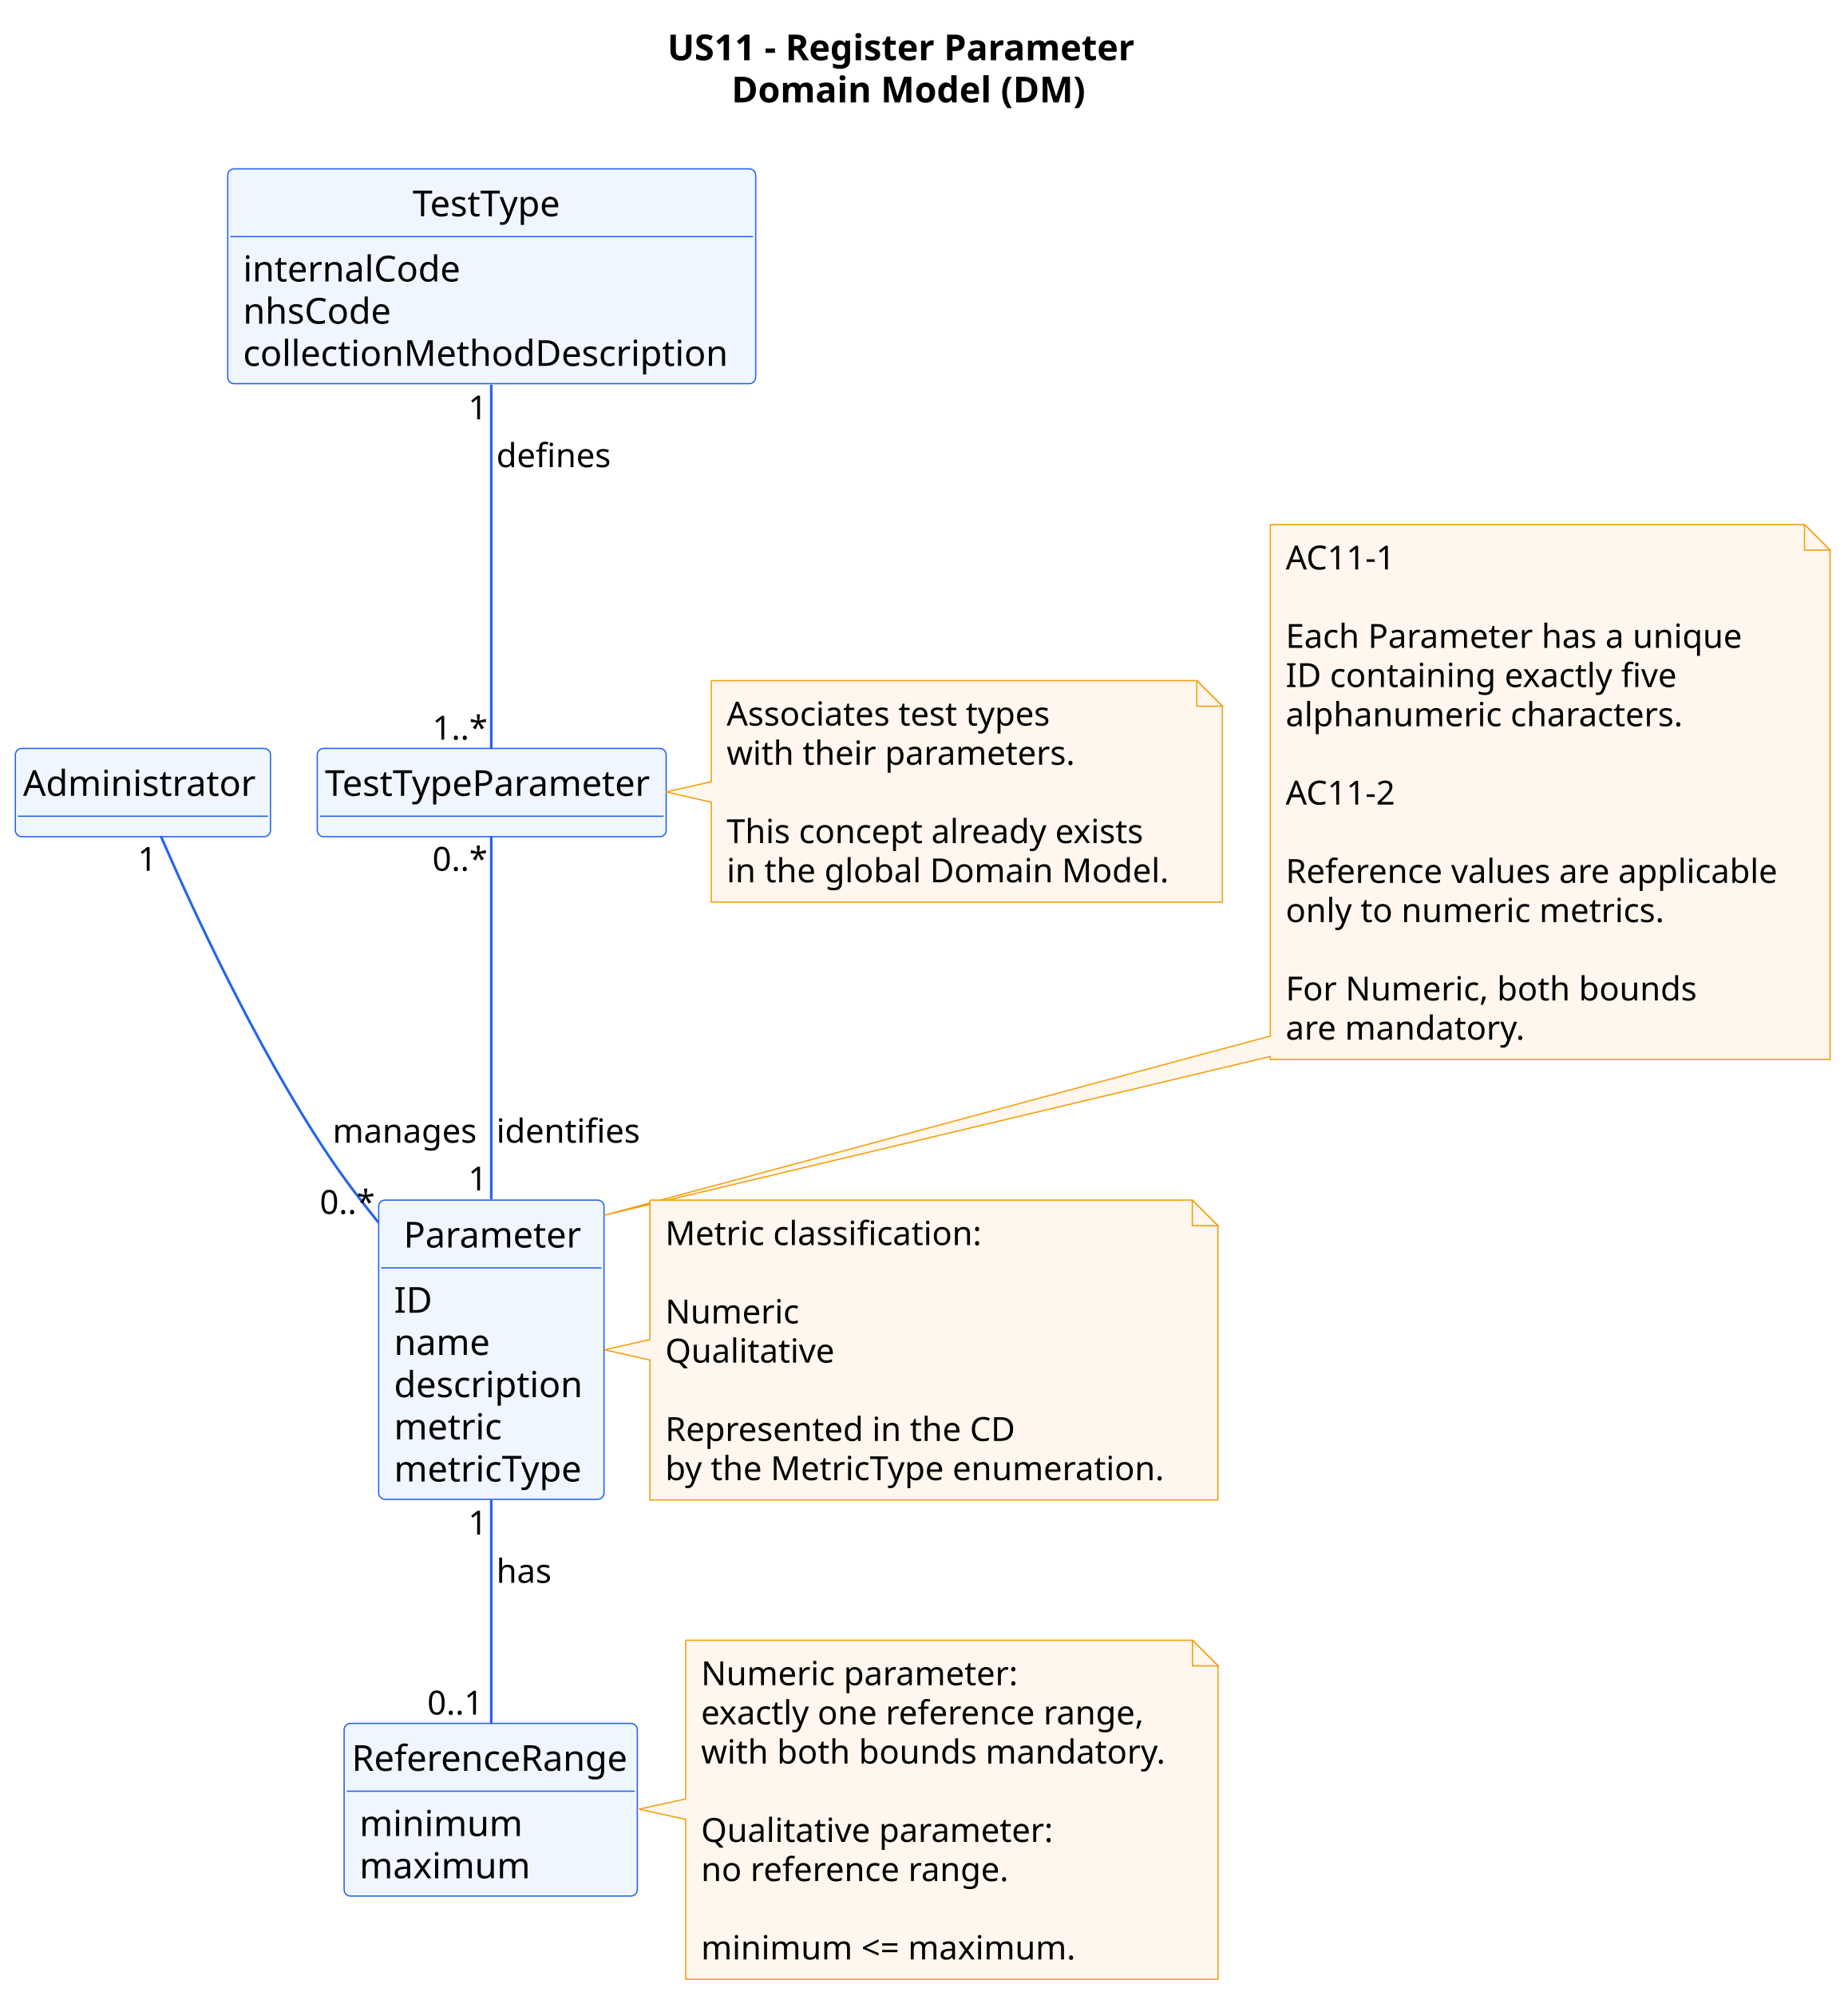
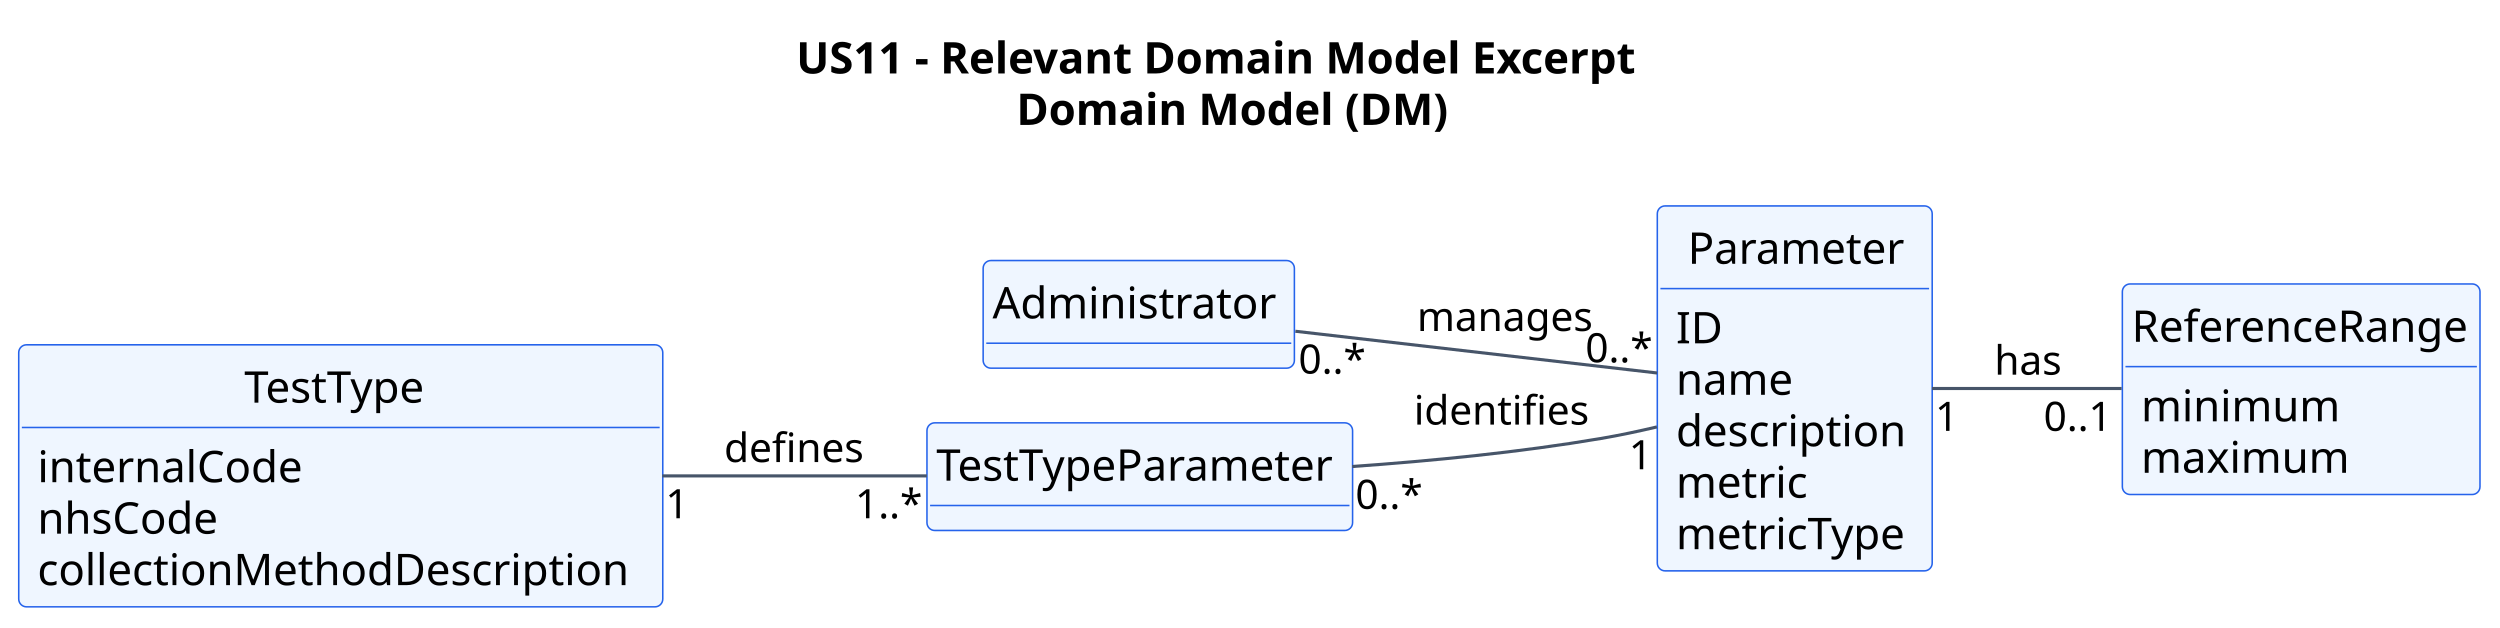
- <svg xmlns="http://www.w3.org/2000/svg" contentStyleType="text/css" height="780px" preserveAspectRatio="none" style="width:722px;height:780px;background:#FFFFFF;" version="1.1" viewBox="0 0 722 780" width="722px" zoomAndPan="magnify">
+ <svg xmlns="http://www.w3.org/2000/svg" contentStyleType="text/css" height="201px" preserveAspectRatio="none" style="width:801px;height:201px;background:#FFFFFF;" version="1.1" viewBox="0 0 801 201" width="801px" zoomAndPan="magnify">
  <defs />
  <g>
-     <text fill="#000000" font-family="sans-serif" font-size="14" font-weight="bold" lengthAdjust="spacing" textLength="192.801" x="260.85" y="23.535">US11 - Register Parameter</text>
-     <text fill="#000000" font-family="sans-serif" font-size="14" font-weight="bold" lengthAdjust="spacing" textLength="142.693" x="285.903" y="40.023">Domain Model (DM)</text>
+     <text fill="#000000" font-family="sans-serif" font-size="14" font-weight="bold" lengthAdjust="spacing" textLength="283.739" x="255.13" y="23.535">US11 - Relevant Domain Model Excerpt</text>
+     <text fill="#000000" font-family="sans-serif" font-size="14" font-weight="bold" lengthAdjust="spacing" textLength="142.693" x="325.653" y="40.023">Domain Model (DM)</text>
    <g id="elem_Administrator">
-       <rect codeLine="15" fill="#EFF6FF" height="34.488" id="Administrator" rx="2.5" ry="2.5" style="stroke:#2563EB;stroke-width:0.5;" width="99.721" x="6" y="292.477" />
-       <text fill="#000000" font-family="sans-serif" font-size="14" lengthAdjust="spacing" textLength="93.721" x="9" y="311.012">Administrator</text>
-       <line style="stroke:#2563EB;stroke-width:0.5;" x1="7" x2="104.721" y1="318.965" y2="318.965" />
+       <rect codeLine="14" fill="#EFF6FF" height="34.488" id="Administrator" rx="2.5" ry="2.5" style="stroke:#2563EB;stroke-width:0.5;" width="99.721" x="315" y="83.477" />
+       <text fill="#000000" font-family="sans-serif" font-size="14" lengthAdjust="spacing" textLength="93.721" x="318" y="102.012">Administrator</text>
+       <line style="stroke:#2563EB;stroke-width:0.5;" x1="316" x2="413.721" y1="109.965" y2="109.965" />
    </g>
    <g id="elem_Parameter">
-       <rect codeLine="17" fill="#EFF6FF" height="116.93" id="Parameter" rx="2.5" ry="2.5" style="stroke:#2563EB;stroke-width:0.5;" width="88.077" x="148" y="468.977" />
-       <text fill="#000000" font-family="sans-serif" font-size="14" lengthAdjust="spacing" textLength="68.564" x="157.756" y="487.512">Parameter</text>
-       <line style="stroke:#2563EB;stroke-width:0.5;" x1="149" x2="235.077" y1="495.465" y2="495.465" />
-       <text fill="#000000" font-family="sans-serif" font-size="14" lengthAdjust="spacing" textLength="14.52" x="154" y="513">ID</text>
-       <text fill="#000000" font-family="sans-serif" font-size="14" lengthAdjust="spacing" textLength="37.29" x="154" y="529.488">name</text>
-       <text fill="#000000" font-family="sans-serif" font-size="14" lengthAdjust="spacing" textLength="76.077" x="154" y="545.977">description</text>
-       <text fill="#000000" font-family="sans-serif" font-size="14" lengthAdjust="spacing" textLength="43.053" x="154" y="562.465">metric</text>
-       <text fill="#000000" font-family="sans-serif" font-size="14" lengthAdjust="spacing" textLength="75.831" x="154" y="578.953">metricType</text>
+       <rect codeLine="16" fill="#EFF6FF" height="116.93" id="Parameter" rx="2.5" ry="2.5" style="stroke:#2563EB;stroke-width:0.5;" width="88.077" x="531" y="65.977" />
+       <text fill="#000000" font-family="sans-serif" font-size="14" lengthAdjust="spacing" textLength="68.564" x="540.756" y="84.512">Parameter</text>
+       <line style="stroke:#2563EB;stroke-width:0.5;" x1="532" x2="618.077" y1="92.465" y2="92.465" />
+       <text fill="#000000" font-family="sans-serif" font-size="14" lengthAdjust="spacing" textLength="14.52" x="537" y="110">ID</text>
+       <text fill="#000000" font-family="sans-serif" font-size="14" lengthAdjust="spacing" textLength="37.29" x="537" y="126.488">name</text>
+       <text fill="#000000" font-family="sans-serif" font-size="14" lengthAdjust="spacing" textLength="76.077" x="537" y="142.977">description</text>
+       <text fill="#000000" font-family="sans-serif" font-size="14" lengthAdjust="spacing" textLength="43.053" x="537" y="159.465">metric</text>
+       <text fill="#000000" font-family="sans-serif" font-size="14" lengthAdjust="spacing" textLength="75.831" x="537" y="175.953">metricType</text>
    </g>
    <g id="elem_ReferenceRange">
-       <rect codeLine="25" fill="#EFF6FF" height="67.465" id="ReferenceRange" rx="2.5" ry="2.5" style="stroke:#2563EB;stroke-width:0.5;" width="114.589" x="134.5" y="673.477" />
-       <text fill="#000000" font-family="sans-serif" font-size="14" lengthAdjust="spacing" textLength="108.589" x="137.5" y="692.012">ReferenceRange</text>
-       <line style="stroke:#2563EB;stroke-width:0.5;" x1="135.5" x2="248.089" y1="699.965" y2="699.965" />
-       <text fill="#000000" font-family="sans-serif" font-size="14" lengthAdjust="spacing" textLength="64.682" x="140.5" y="717.5">minimum</text>
-       <text fill="#000000" font-family="sans-serif" font-size="14" lengthAdjust="spacing" textLength="68.264" x="140.5" y="733.988">maximum</text>
+       <rect codeLine="24" fill="#EFF6FF" height="67.465" id="ReferenceRange" rx="2.5" ry="2.5" style="stroke:#2563EB;stroke-width:0.5;" width="114.589" x="680" y="90.977" />
+       <text fill="#000000" font-family="sans-serif" font-size="14" lengthAdjust="spacing" textLength="108.589" x="683" y="109.512">ReferenceRange</text>
+       <line style="stroke:#2563EB;stroke-width:0.5;" x1="681" x2="793.589" y1="117.465" y2="117.465" />
+       <text fill="#000000" font-family="sans-serif" font-size="14" lengthAdjust="spacing" textLength="64.682" x="686" y="135">minimum</text>
+       <text fill="#000000" font-family="sans-serif" font-size="14" lengthAdjust="spacing" textLength="68.264" x="686" y="151.488">maximum</text>
    </g>
    <g id="elem_TestType">
-       <rect codeLine="30" fill="#EFF6FF" height="83.953" id="TestType" rx="2.5" ry="2.5" style="stroke:#2563EB;stroke-width:0.5;" width="206.352" x="89" y="65.977" />
-       <text fill="#000000" font-family="sans-serif" font-size="14" lengthAdjust="spacing" textLength="61.804" x="161.274" y="84.512">TestType</text>
-       <line style="stroke:#2563EB;stroke-width:0.5;" x1="90" x2="294.353" y1="92.465" y2="92.465" />
-       <text fill="#000000" font-family="sans-serif" font-size="14" lengthAdjust="spacing" textLength="86.864" x="95" y="110">internalCode</text>
-       <text fill="#000000" font-family="sans-serif" font-size="14" lengthAdjust="spacing" textLength="59.411" x="95" y="126.488">nhsCode</text>
-       <text fill="#000000" font-family="sans-serif" font-size="14" lengthAdjust="spacing" textLength="194.352" x="95" y="142.977">collectionMethodDescription</text>
+       <rect codeLine="29" fill="#EFF6FF" height="83.953" id="TestType" rx="2.5" ry="2.5" style="stroke:#2563EB;stroke-width:0.5;" width="206.352" x="6" y="110.477" />
+       <text fill="#000000" font-family="sans-serif" font-size="14" lengthAdjust="spacing" textLength="61.804" x="78.274" y="129.012">TestType</text>
+       <line style="stroke:#2563EB;stroke-width:0.5;" x1="7" x2="211.352" y1="136.965" y2="136.965" />
+       <text fill="#000000" font-family="sans-serif" font-size="14" lengthAdjust="spacing" textLength="86.864" x="12" y="154.5">internalCode</text>
+       <text fill="#000000" font-family="sans-serif" font-size="14" lengthAdjust="spacing" textLength="59.411" x="12" y="170.988">nhsCode</text>
+       <text fill="#000000" font-family="sans-serif" font-size="14" lengthAdjust="spacing" textLength="194.352" x="12" y="187.477">collectionMethodDescription</text>
    </g>
    <g id="elem_TestTypeParameter">
-       <rect codeLine="36" fill="#EFF6FF" height="34.488" id="TestTypeParameter" rx="2.5" ry="2.5" style="stroke:#2563EB;stroke-width:0.5;" width="136.368" x="124" y="292.477" />
-       <text fill="#000000" font-family="sans-serif" font-size="14" lengthAdjust="spacing" textLength="130.368" x="127" y="311.012">TestTypeParameter</text>
-       <line style="stroke:#2563EB;stroke-width:0.5;" x1="125" x2="259.368" y1="318.965" y2="318.965" />
+       <rect codeLine="35" fill="#EFF6FF" height="34.488" id="TestTypeParameter" rx="2.5" ry="2.5" style="stroke:#2563EB;stroke-width:0.5;" width="136.368" x="297" y="135.477" />
+       <text fill="#000000" font-family="sans-serif" font-size="14" lengthAdjust="spacing" textLength="130.368" x="300" y="154.012">TestTypeParameter</text>
+       <line style="stroke:#2563EB;stroke-width:0.5;" x1="298" x2="432.368" y1="161.965" y2="161.965" />
    </g>
-     <g id="elem_GMN11">
-       <path d="M496.5,204.977 L496.5,404.848 L236.073,474.918 L496.5,412.848 L496.5,414.014 A0,0 0 0 0 496.5,414.014 L715.28,414.014 A0,0 0 0 0 715.28,414.014 L715.28,214.977 L705.28,204.977 L496.5,204.977 A0,0 0 0 0 496.5,204.977 " fill="#FFF7ED" style="stroke:#F59E0B;stroke-width:0.5;" />
-       <path d="M705.28,204.977 L705.28,214.977 L715.28,214.977 L705.28,204.977 " fill="#FFF7ED" style="stroke:#F59E0B;stroke-width:0.5;" />
-       <text fill="#000000" font-family="sans-serif" font-size="13" lengthAdjust="spacing" textLength="50.147" x="502.5" y="222.545">AC11-1</text>
-       <text fill="#000000" font-family="sans-serif" font-size="13" lengthAdjust="spacing" textLength="4.113" x="502.5" y="237.856"> </text>
-       <text fill="#000000" font-family="sans-serif" font-size="13" lengthAdjust="spacing" textLength="181.511" x="502.5" y="253.166">Each Parameter has a unique</text>
-       <text fill="#000000" font-family="sans-serif" font-size="13" lengthAdjust="spacing" textLength="159.307" x="502.5" y="268.477">ID containing exactly five</text>
-       <text fill="#000000" font-family="sans-serif" font-size="13" lengthAdjust="spacing" textLength="158.958" x="502.5" y="283.787">alphanumeric characters.</text>
-       <text fill="#000000" font-family="sans-serif" font-size="13" lengthAdjust="spacing" textLength="4.113" x="502.5" y="299.098"> </text>
-       <text fill="#000000" font-family="sans-serif" font-size="13" lengthAdjust="spacing" textLength="50.147" x="502.5" y="314.408">AC11-2</text>
-       <text fill="#000000" font-family="sans-serif" font-size="13" lengthAdjust="spacing" textLength="4.113" x="502.5" y="329.719"> </text>
-       <text fill="#000000" font-family="sans-serif" font-size="13" lengthAdjust="spacing" textLength="197.78" x="502.5" y="345.029">Reference values are applicable</text>
-       <text fill="#000000" font-family="sans-serif" font-size="13" lengthAdjust="spacing" textLength="153.759" x="502.5" y="360.34">only to numeric metrics.</text>
-       <text fill="#000000" font-family="sans-serif" font-size="13" lengthAdjust="spacing" textLength="4.113" x="502.5" y="375.65"> </text>
-       <text fill="#000000" font-family="sans-serif" font-size="13" lengthAdjust="spacing" textLength="165.725" x="502.5" y="390.961">For Numeric, both bounds</text>
-       <text fill="#000000" font-family="sans-serif" font-size="13" lengthAdjust="spacing" textLength="95.672" x="502.5" y="406.272">are mandatory.</text>
-     </g>
-     <g id="elem_GMN14">
-       <path d="M254,468.977 L254,523.477 L236.264,527.477 L254,531.477 L254,586.15 A0,0 0 0 0 254,586.15 L476.005,586.15 A0,0 0 0 0 476.005,586.15 L476.005,478.977 L466.005,468.977 L254,468.977 A0,0 0 0 0 254,468.977 " fill="#FFF7ED" style="stroke:#F59E0B;stroke-width:0.5;" />
-       <path d="M466.005,468.977 L466.005,478.977 L476.005,478.977 L466.005,468.977 " fill="#FFF7ED" style="stroke:#F59E0B;stroke-width:0.5;" />
-       <text fill="#000000" font-family="sans-serif" font-size="13" lengthAdjust="spacing" textLength="128.921" x="260" y="486.545">Metric classification:</text>
-       <text fill="#000000" font-family="sans-serif" font-size="13" lengthAdjust="spacing" textLength="4.113" x="260" y="501.856"> </text>
-       <text fill="#000000" font-family="sans-serif" font-size="13" lengthAdjust="spacing" textLength="52.787" x="260" y="517.166">Numeric</text>
-       <text fill="#000000" font-family="sans-serif" font-size="13" lengthAdjust="spacing" textLength="67.495" x="260" y="532.477">Qualitative</text>
-       <text fill="#000000" font-family="sans-serif" font-size="13" lengthAdjust="spacing" textLength="4.113" x="260" y="547.787"> </text>
-       <text fill="#000000" font-family="sans-serif" font-size="13" lengthAdjust="spacing" textLength="141.502" x="260" y="563.098">Represented in the CD</text>
-       <text fill="#000000" font-family="sans-serif" font-size="13" lengthAdjust="spacing" textLength="201.005" x="260" y="578.408">by the MetricType enumeration.</text>
-     </g>
-     <g id="elem_GMN17">
-       <path d="M268,640.977 L268,702.977 L249.656,706.977 L268,710.977 L268,773.461 A0,0 0 0 0 268,773.461 L476.072,773.461 A0,0 0 0 0 476.072,773.461 L476.072,650.977 L466.072,640.977 L268,640.977 A0,0 0 0 0 268,640.977 " fill="#FFF7ED" style="stroke:#F59E0B;stroke-width:0.5;" />
-       <path d="M466.072,640.977 L466.072,650.977 L476.072,650.977 L466.072,640.977 " fill="#FFF7ED" style="stroke:#F59E0B;stroke-width:0.5;" />
-       <text fill="#000000" font-family="sans-serif" font-size="13" lengthAdjust="spacing" textLength="125.677" x="274" y="658.545">Numeric parameter:</text>
-       <text fill="#000000" font-family="sans-serif" font-size="13" lengthAdjust="spacing" textLength="179.245" x="274" y="673.856">exactly one reference range,</text>
-       <text fill="#000000" font-family="sans-serif" font-size="13" lengthAdjust="spacing" textLength="187.072" x="274" y="689.166">with both bounds mandatory.</text>
-       <text fill="#000000" font-family="sans-serif" font-size="13" lengthAdjust="spacing" textLength="4.113" x="274" y="704.477"> </text>
-       <text fill="#000000" font-family="sans-serif" font-size="13" lengthAdjust="spacing" textLength="140.385" x="274" y="719.787">Qualitative parameter:</text>
-       <text fill="#000000" font-family="sans-serif" font-size="13" lengthAdjust="spacing" textLength="123.424" x="274" y="735.098">no reference range.</text>
-       <text fill="#000000" font-family="sans-serif" font-size="13" lengthAdjust="spacing" textLength="4.113" x="274" y="750.408"> </text>
-       <text fill="#000000" font-family="sans-serif" font-size="13" lengthAdjust="spacing" textLength="156.457" x="274" y="765.719">minimum &lt;= maximum.</text>
-     </g>
-     <g id="elem_GMN20">
-       <path d="M278,265.977 L278,305.477 L260.297,309.477 L278,313.477 L278,352.529 A0,0 0 0 0 278,352.529 L477.763,352.529 A0,0 0 0 0 477.763,352.529 L477.763,275.977 L467.763,265.977 L278,265.977 A0,0 0 0 0 278,265.977 " fill="#FFF7ED" style="stroke:#F59E0B;stroke-width:0.5;" />
-       <path d="M467.763,265.977 L467.763,275.977 L477.763,275.977 L467.763,265.977 " fill="#FFF7ED" style="stroke:#F59E0B;stroke-width:0.5;" />
-       <text fill="#000000" font-family="sans-serif" font-size="13" lengthAdjust="spacing" textLength="132.063" x="284" y="283.545">Associates test types</text>
-       <text fill="#000000" font-family="sans-serif" font-size="13" lengthAdjust="spacing" textLength="139.585" x="284" y="298.856">with their parameters.</text>
-       <text fill="#000000" font-family="sans-serif" font-size="13" lengthAdjust="spacing" textLength="4.113" x="284" y="314.166"> </text>
-       <text fill="#000000" font-family="sans-serif" font-size="13" lengthAdjust="spacing" textLength="171.412" x="284" y="329.477">This concept already exists</text>
-       <text fill="#000000" font-family="sans-serif" font-size="13" lengthAdjust="spacing" textLength="178.763" x="284" y="344.787">in the global Domain Model.</text>
-     </g>
-     <path d="M62.859,326.734 C74.519,353.616 99.706,408.568 128,450.977 C134.008,459.982 140.935,469.127 147.965,477.798 " fill="none" style="stroke:#2563EB;stroke-width:1;" />
-     <text fill="#000000" font-family="sans-serif" font-size="13" lengthAdjust="spacing" textLength="56.539" x="130" y="446.545">manages</text>
-     <text fill="#000000" font-family="sans-serif" font-size="13" lengthAdjust="spacing" textLength="22.712" x="124.965" y="474.367">0..*</text>
-     <text fill="#000000" font-family="sans-serif" font-size="13" lengthAdjust="spacing" textLength="8.22" x="53.859" y="340.303">1</text>
-     <path d="M192,586.106 C192,615.057 192,649.067 192,673.451 " fill="none" style="stroke:#2563EB;stroke-width:1;" />
-     <text fill="#000000" font-family="sans-serif" font-size="13" lengthAdjust="spacing" textLength="21.874" x="194" y="618.545">has</text>
-     <text fill="#000000" font-family="sans-serif" font-size="13" lengthAdjust="spacing" textLength="24.667" x="167" y="670.019">0..1</text>
-     <text fill="#000000" font-family="sans-serif" font-size="13" lengthAdjust="spacing" textLength="8.22" x="183" y="599.674">1</text>
-     <path d="M192,150.313 C192,194.367 192,261.892 192,292.459 " fill="none" style="stroke:#2563EB;stroke-width:1;" />
-     <text fill="#000000" font-family="sans-serif" font-size="13" lengthAdjust="spacing" textLength="45.9" x="194" y="182.545">defines</text>
-     <text fill="#000000" font-family="sans-serif" font-size="13" lengthAdjust="spacing" textLength="22.712" x="169" y="289.027">1..*</text>
-     <text fill="#000000" font-family="sans-serif" font-size="13" lengthAdjust="spacing" textLength="8.22" x="183" y="163.881">1</text>
-     <path d="M192,326.712 C192,356.44 192,420.944 192,468.652 " fill="none" style="stroke:#2563EB;stroke-width:1;" />
-     <text fill="#000000" font-family="sans-serif" font-size="13" lengthAdjust="spacing" textLength="58.278" x="194" y="446.545">identifies</text>
-     <text fill="#000000" font-family="sans-serif" font-size="13" lengthAdjust="spacing" textLength="8.22" x="183" y="465.221">1</text>
-     <text fill="#000000" font-family="sans-serif" font-size="13" lengthAdjust="spacing" textLength="22.712" x="169" y="340.28">0..*</text>
+     <path d="M415.03,106.134 C450.221,110.194 497.195,115.615 530.942,119.508 " fill="none" style="stroke:#475569;stroke-width:1;" />
+     <text fill="#000000" font-family="sans-serif" font-size="13" lengthAdjust="spacing" textLength="56.539" x="454" y="106.045">manages</text>
+     <text fill="#000000" font-family="sans-serif" font-size="13" lengthAdjust="spacing" textLength="22.712" x="507.942" y="116.077">0..*</text>
+     <text fill="#000000" font-family="sans-serif" font-size="13" lengthAdjust="spacing" textLength="22.712" x="416.03" y="119.702">0..*</text>
+     <path d="M619.011,124.477 C637.675,124.477 659.792,124.477 679.774,124.477 " fill="none" style="stroke:#475569;stroke-width:1;" />
+     <text fill="#000000" font-family="sans-serif" font-size="13" lengthAdjust="spacing" textLength="21.874" x="639" y="120.045">has</text>
+     <text fill="#000000" font-family="sans-serif" font-size="13" lengthAdjust="spacing" textLength="24.667" x="654.774" y="138.045">0..1</text>
+     <text fill="#000000" font-family="sans-serif" font-size="13" lengthAdjust="spacing" textLength="8.22" x="620.011" y="138.045">1</text>
+     <path d="M212.214,152.477 C240.749,152.477 271.021,152.477 296.962,152.477 " fill="none" style="stroke:#475569;stroke-width:1;" />
+     <text fill="#000000" font-family="sans-serif" font-size="13" lengthAdjust="spacing" textLength="45.9" x="232" y="148.045">defines</text>
+     <text fill="#000000" font-family="sans-serif" font-size="13" lengthAdjust="spacing" textLength="22.712" x="273.962" y="166.045">1..*</text>
+     <text fill="#000000" font-family="sans-serif" font-size="13" lengthAdjust="spacing" textLength="8.22" x="213.214" y="166.045">1</text>
+     <path d="M433.268,149.468 C458.408,147.694 487.128,144.891 513,140.477 C518.828,139.482 524.912,138.196 530.883,136.784 " fill="none" style="stroke:#475569;stroke-width:1;" />
+     <text fill="#000000" font-family="sans-serif" font-size="13" lengthAdjust="spacing" textLength="58.278" x="453" y="136.045">identifies</text>
+     <text fill="#000000" font-family="sans-serif" font-size="13" lengthAdjust="spacing" textLength="8.22" x="521.883" y="150.352">1</text>
+     <text fill="#000000" font-family="sans-serif" font-size="13" lengthAdjust="spacing" textLength="22.712" x="434.268" y="163.037">0..*</text>
  </g>
</svg>
